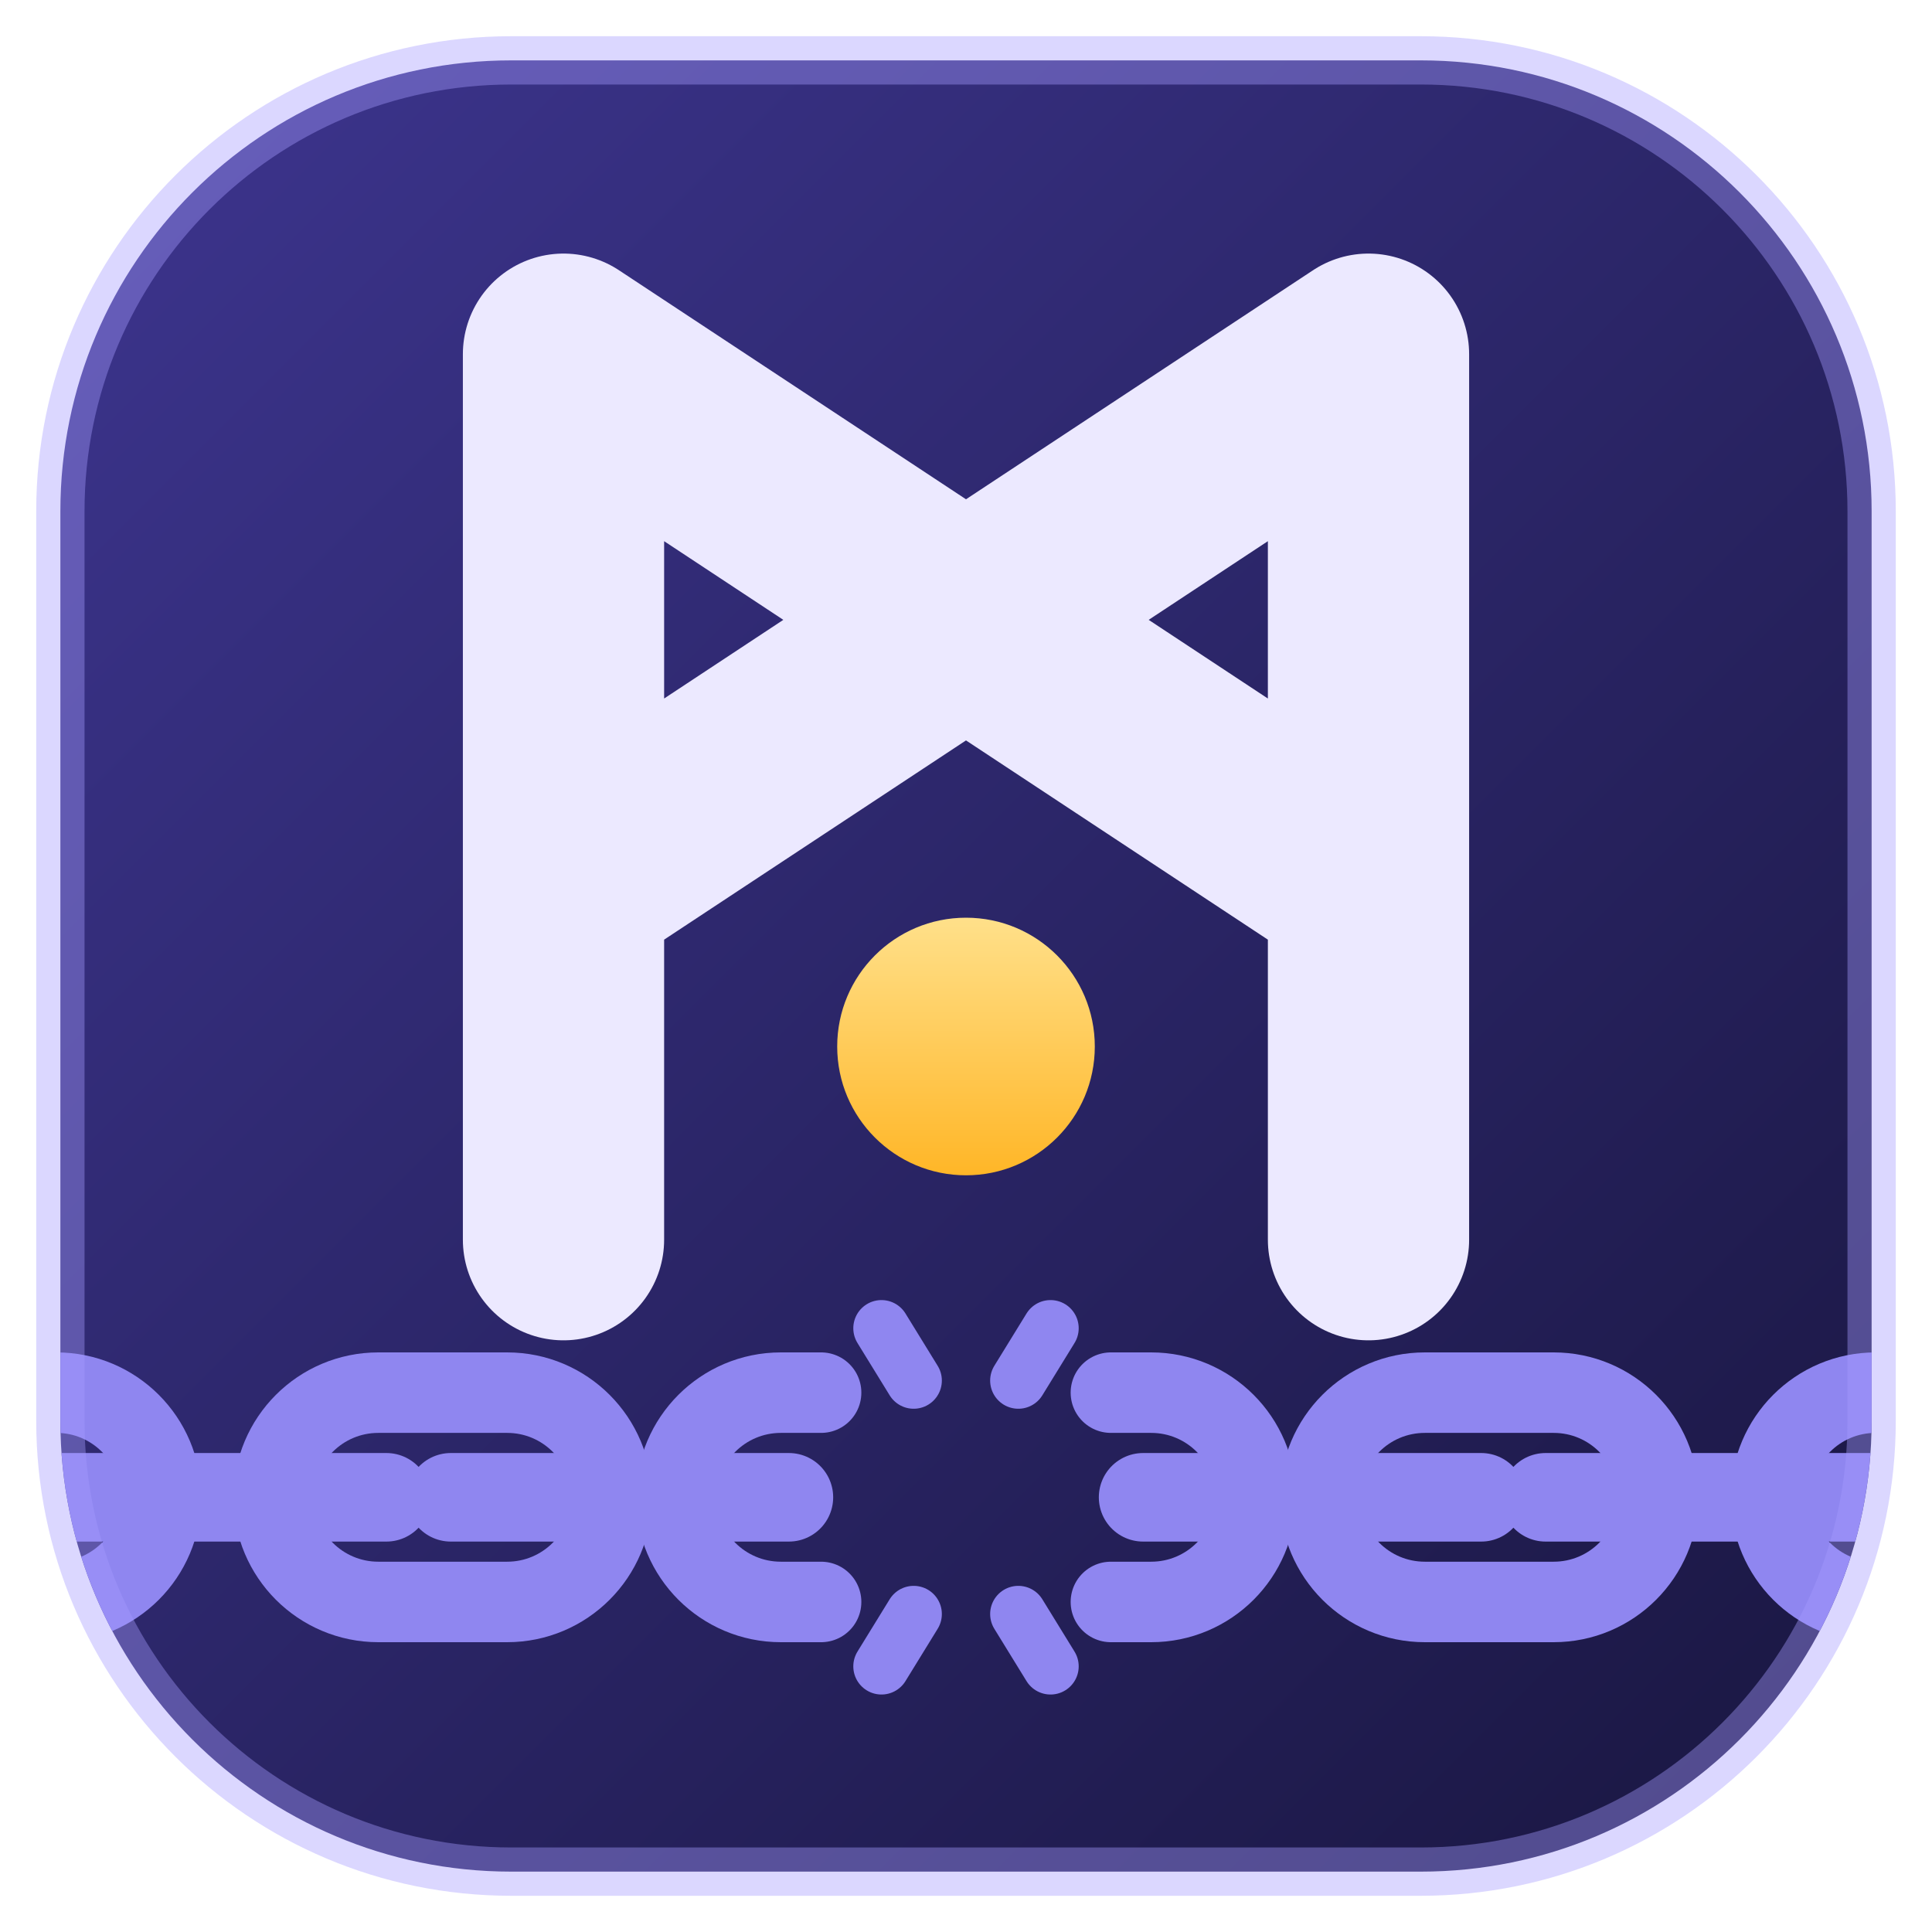
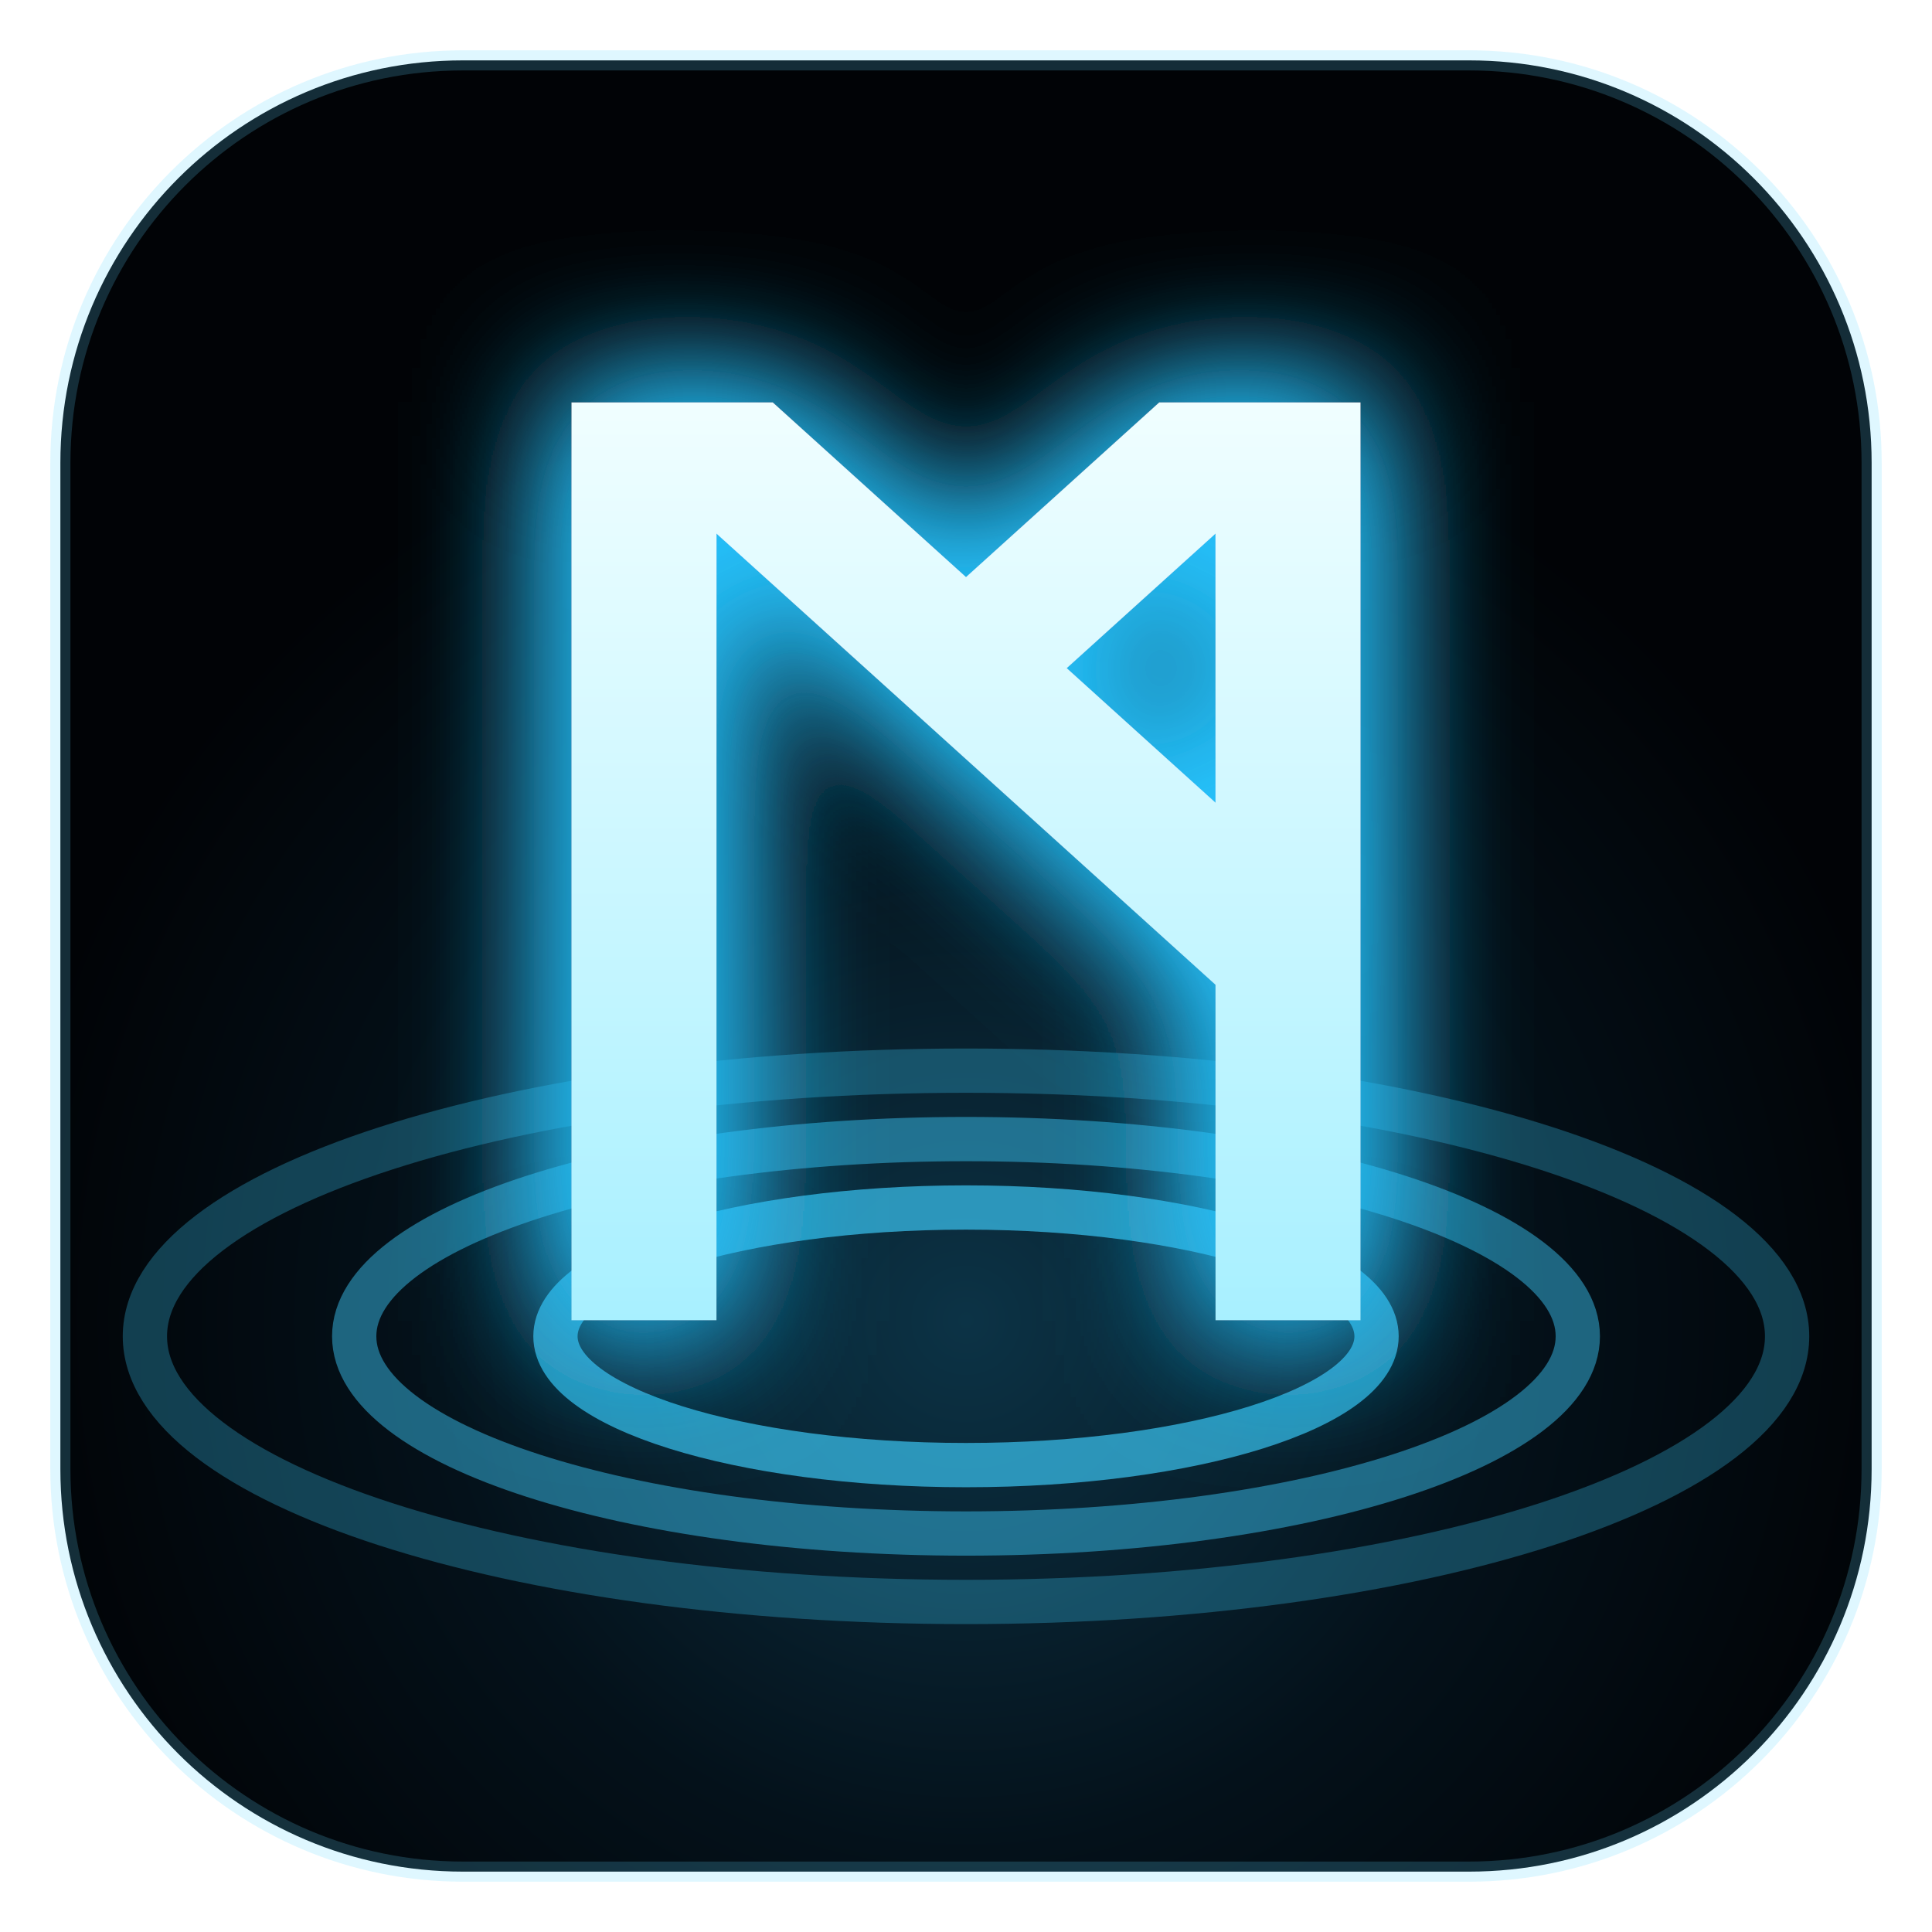
<svg xmlns="http://www.w3.org/2000/svg" viewBox="0 0 24 24">
  <defs>
-     <linearGradient id="tile" x1="0" y1="0" x2="1" y2="1">
-       <stop offset="0" stop-color="#3d358f" />
-       <stop offset="1" stop-color="#191640" />
+     <radialGradient id="well" cx="12" cy="16.4" r="12" gradientUnits="userSpaceOnUse">
+       <stop offset="0" stop-color="#0c3346" />
+       <stop offset="0.55" stop-color="#04111a" />
+       <stop offset="1" stop-color="#010306" />
+     </radialGradient>
+     <linearGradient id="rune" x1="0" y1="5" x2="0" y2="16.4" gradientUnits="userSpaceOnUse">
+       <stop offset="0" stop-color="#f0feff" />
+       <stop offset="1" stop-color="#a8f0ff" />
    </linearGradient>
-     <linearGradient id="eye" x1="0" y1="0" x2="0" y2="1">
-       <stop offset="0" stop-color="#ffe08a" />
-       <stop offset="1" stop-color="#ffb627" />
-     </linearGradient>
+     <filter id="glow" x="-50%" y="-50%" width="200%" height="200%">
+       <feGaussianBlur in="SourceAlpha" stdDeviation="0.9" result="b" />
+       <feFlood flood-color="#26c4ff" />
+       <feComposite in2="b" operator="in" result="g" />
+       <feMerge>
+         <feMergeNode in="g" />
+         <feMergeNode in="g" />
+         <feMergeNode in="SourceGraphic" />
+       </feMerge>
+     </filter>
    <clipPath id="in">
-       <rect x="0.75" y="0.75" width="22.5" height="22.5" rx="5.6" />
+       <rect x="0.75" y="0.75" width="22.5" height="22.5" rx="5" />
    </clipPath>
-     <g id="chain" clip-path="url(#in)" fill="none" stroke="#8f86f0" stroke-width="1" stroke-linecap="round">
-       <path d="M0 18.6H4.8M5.6 18.6H9.8" stroke-width="1.1" />
-       <rect x="-2.2" y="17.3" width="4.2" height="2.6" rx="1.3" />
-       <rect x="3.4" y="17.3" width="4.2" height="2.6" rx="1.3" />
-       <path d="M10.2 17.3H9.7A1.3 1.3 0 0 0 9.7 19.9H10.2" />
-       <path d="M11.35 17.15L10.95 16.5M11.35 20.05L10.95 20.7" stroke-width="0.7" />
-     </g>
  </defs>
-   <rect x="0.75" y="0.75" width="22.5" height="22.5" rx="5.6" fill="url(#tile)" />
-   <use href="#chain" />
-   <use href="#chain" transform="matrix(-1 0 0 1 24 0)" />
-   <rect x="0.75" y="0.75" width="22.5" height="22.5" rx="5.6" fill="none" stroke="#a59cff" stroke-opacity="0.4" stroke-width="0.6" />
-   <path d="M7 15.4V4.4l10 6.6M17 15.4V4.4L7 11" fill="none" stroke="#ece9ff" stroke-width="2.5" stroke-linecap="round" stroke-linejoin="round" />
-   <circle cx="12" cy="13" r="1.6" fill="url(#eye)" />
+   <rect x="0.75" y="0.75" width="22.5" height="22.5" rx="5" fill="url(#well)" />
+   <g clip-path="url(#in)" fill="none" stroke="#3fcfff" stroke-width="0.55">
+     <ellipse cx="12" cy="16.6" rx="10.2" ry="3.3" stroke-opacity="0.28" />
+     <ellipse cx="12" cy="16.6" rx="7.6" ry="2.45" stroke-opacity="0.45" />
+     <ellipse cx="12" cy="16.6" rx="5.1" ry="1.6" stroke-opacity="0.65" />
+   </g>
+   <path filter="url(#glow)" fill="url(#rune)" d="M7.1 5H8.9V16.4H7.1Z M15.1 5H16.9V16.4H15.1Z M7.1 5H9.6L16.9 11.6V13.86Z M14.4 5H16.9L12 9.43V7.17Z" />
+   <rect x="0.75" y="0.75" width="22.5" height="22.5" rx="5" fill="none" stroke="#5fd8ff" stroke-opacity="0.2" stroke-width="0.25" />
</svg>
